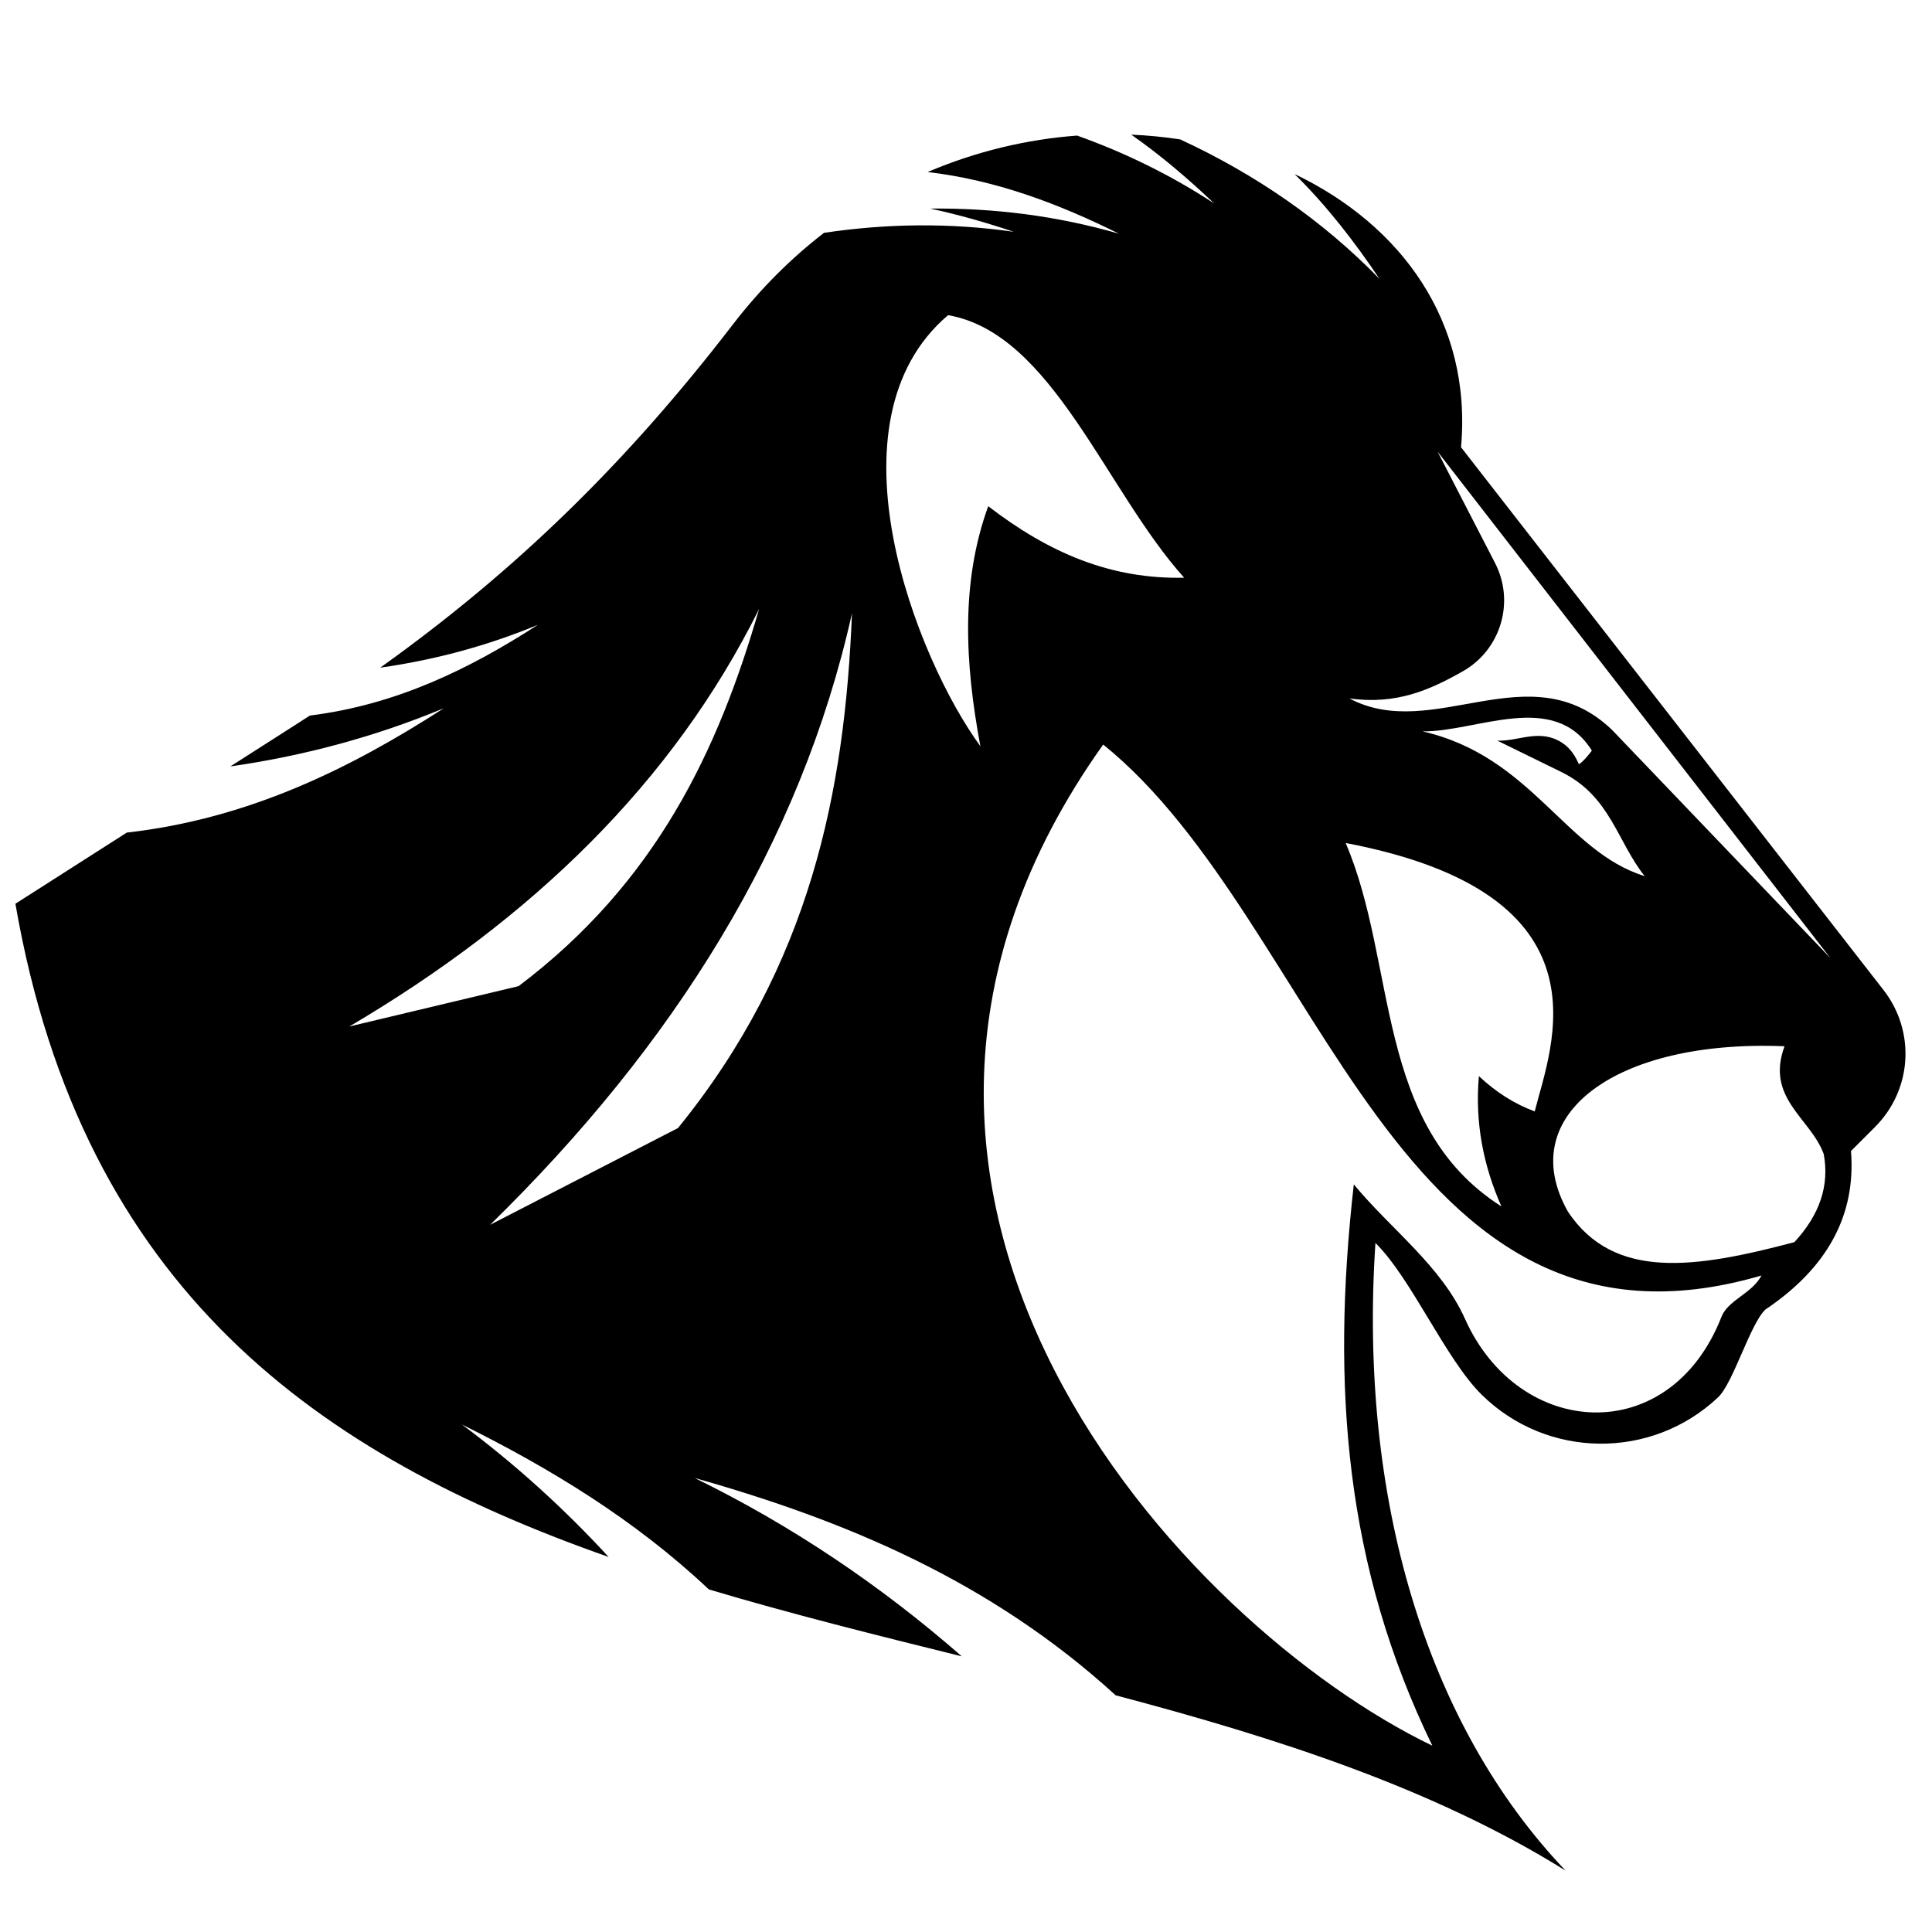
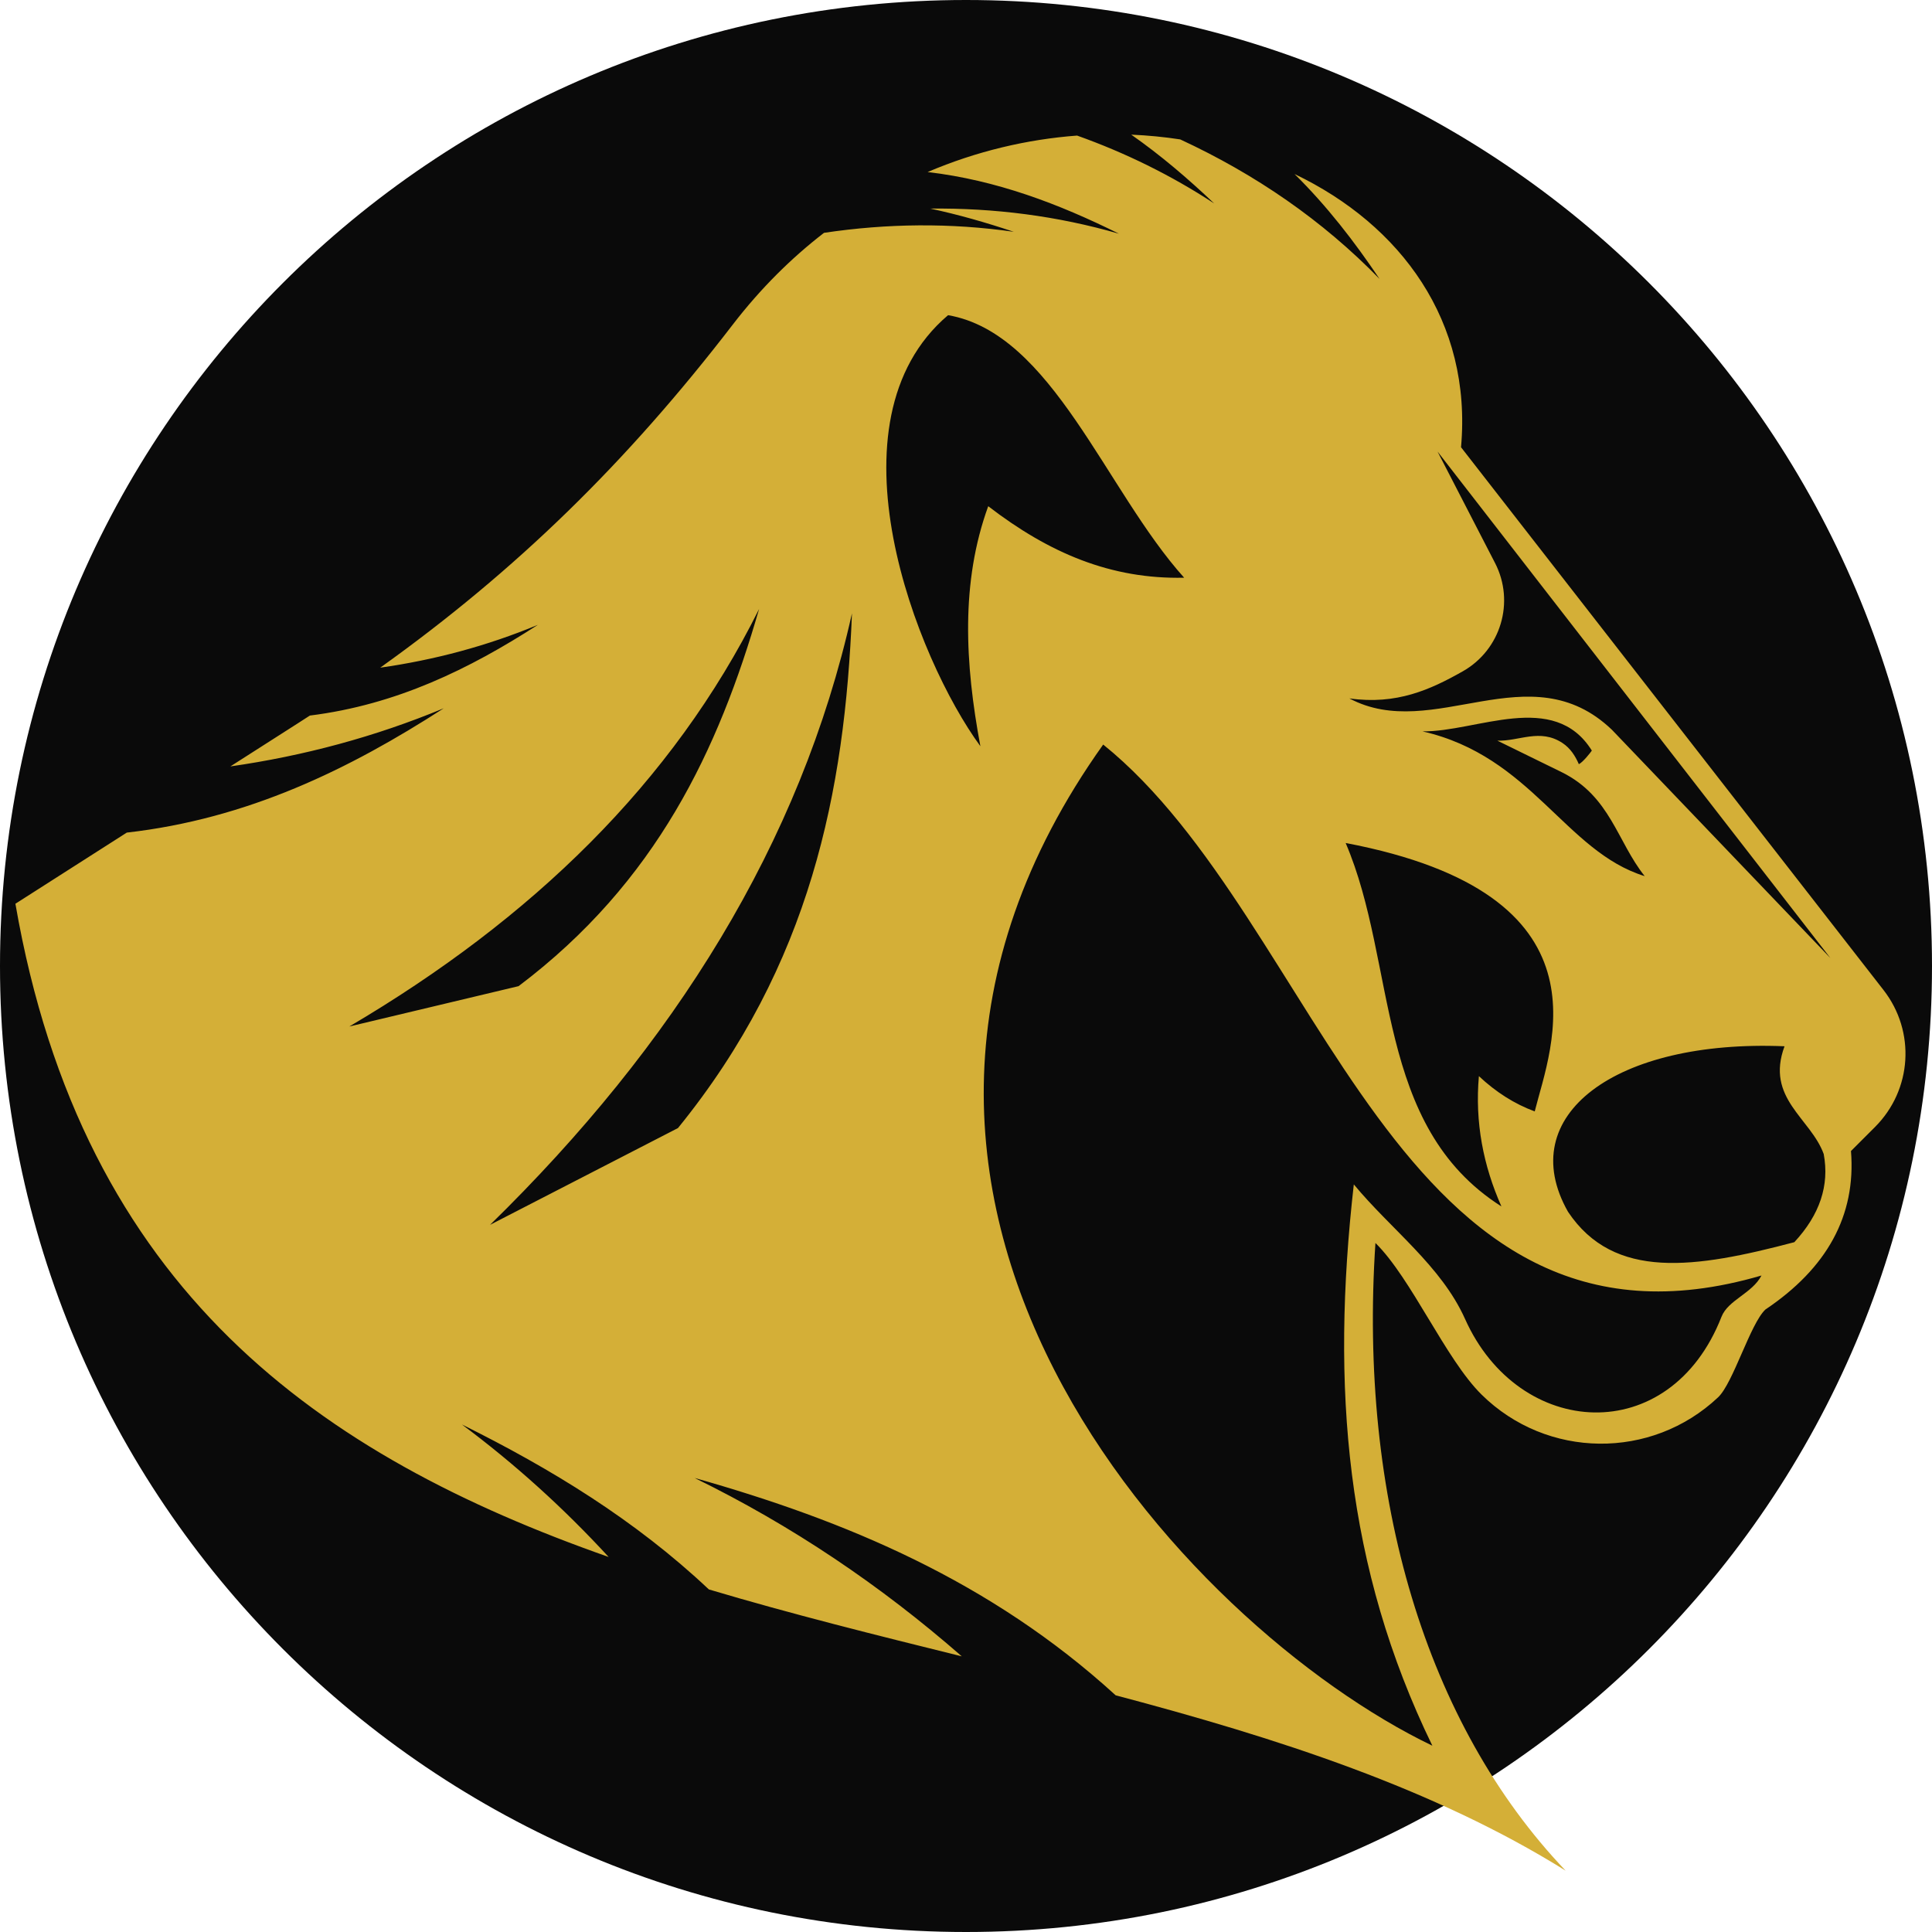
<svg xmlns="http://www.w3.org/2000/svg" viewBox="0 0 660 660">
+   <circle cx="330" cy="330" r="330" fill="#0A0A0A" />
  <g transform="translate(660, 660) scale(-1, -1)">
-     <path fill="currentColor" fill-rule="evenodd" d="m 428.398,274.635 c -45.335,55.757 -57.022,115.276 -59.444,175.842 17.552,-78.618 60.789,-147.473 123.632,-208.899 -21.397,11.02 -42.79,22.039 -64.188,33.057 m 54.446,48.482 c -47.223,35.635 -68.293,80.905 -82.161,128.844 29.518,-59.387 77.649,-105.908 139.98,-142.627 -19.274,4.594 -38.544,9.186 -57.819,13.783 m -448.123,9.61 c 44.731,57.67 89.463,115.343 134.194,173.014 -6.549,-12.688 -13.098,-25.38 -19.644,-38.071 -6.863,-13.303 -1.984,-29.654 11.048,-37.019 11,-6.218 22.557,-11.521 38.716,-9.241 -28.722,-15.28 -61.632,16.118 -89.687,-10.709 C 84.471,384.709 59.597,358.717 34.721,332.727 M 170.685,63.642 C 255.129,104.244 393.12,251.264 283.133,405.651 208.17,345.19 183.404,187.682 58.247,224.27 c 3.204,-6.151 11.415,-8.349 13.669,-14.113 17.631,-45.061 69.207,-41.804 87.594,-0.754 8.129,18.151 25.34,30.659 38.008,45.991 7.871,-69.478 2.766,-130.888 -26.833,-191.752 m -46.347,182.384 c -15.729,-23.538 -43.505,-19.299 -77.306,-10.375 -8.697,9.37 -12.043,19.407 -10.04,30.12 4.463,12.27 19.968,19.018 13.387,36.809 57.782,2.401 92.642,-23.649 73.959,-56.554 m 22.756,1.842 c 43.504,27.662 35.474,82.77 53.209,124.153 -92.14,-17.514 -70.164,-69.497 -64.587,-91.693 6.925,2.551 13.267,6.601 19.073,12.048 1.382,-15.765 -1.487,-30.528 -7.695,-44.508 M 98.146,360.699 c 9.44,11.83 11.691,27.26 28.319,35.499 l 22.021,10.788 c -7.423,-0.272 -14.53,4.295 -22.266,-0.82 -2.682,-1.775 -4.351,-4.39 -5.577,-7.218 -1.338,0.593 -4.097,4.09 -4.438,4.642 12.932,20.758 39.401,6.328 57.867,6.563 -37.314,-8.48 -48.767,-41.074 -75.926,-49.454 m 157.33,101.946 c 26.884,29.894 45.07,83.549 80.65,89.685 42.839,-36.367 10.709,-117.576 -11.039,-147.249 5.273,28.264 6.784,55.957 -2.68,81.991 -20.804,-16.007 -41.943,-24.988 -66.931,-24.427 M 654.735,351.267 616.69,375.571 c -41.278,4.689 -75.876,21.566 -108.28,42.467 23.499,-9.748 47.821,-16.267 72.891,-19.857 l -22.987,14.686 c -1.401,0.895 -2.783,1.793 -4.167,2.688 -29.593,3.689 -54.516,15.912 -77.88,30.983 17.352,-7.2 35.318,-11.998 53.838,-14.621 -46.439,33.19 -84.184,70.056 -120.425,117.19 -9.463,12.304 -19.972,22.714 -31.173,31.355 -21.607,3.22 -43.214,3.46 -64.827,0.353 9.389,3.138 18.883,5.873 28.549,7.93 -21.924,0.231 -43.434,-2.508 -64.486,-8.584 20.5,10.174 41.834,18.315 65.371,21.068 -16.708,7.13 -34.032,11.177 -51.063,12.457 -16.473,-5.873 -32.106,-13.544 -46.825,-23.182 8.917,8.47 18.241,16.446 28.322,23.496 -5.663,-0.238 -11.252,-0.787 -16.738,-1.625 -25.733,-11.939 -48.581,-27.625 -68.089,-47.666 8.606,12.791 18.001,24.963 29.047,35.843 -36.285,-17.34 -60.725,-50.31 -56.879,-93.337 C 112.786,445.414 64.68,383.617 16.578,321.813 5.536,307.624 6.773,287.698 19.484,274.984 c 2.73,-2.729 5.462,-5.461 8.194,-8.192 -1.768,-22.115 8.257,-40.066 29.242,-54.149 5.161,-4.867 10.995,-25.122 16.152,-29.984 22.787,-21.471 58.491,-21.068 80.784,0.913 12.312,12.136 23.959,39.672 36.273,51.811 5.782,-86.873 -17.216,-164.374 -64.979,-214.432 45.014,28.077 98.391,45.268 153.723,59.906 42.778,39.045 92.217,59.669 143.842,74.251 -33.2,-16.241 -63.53,-36.686 -91.27,-60.935 29.114,7.212 58.206,14.44 86.396,22.856 25.196,23.741 54.036,41.296 84.357,56.345 -18.216,-13.574 -34.888,-28.7 -50.123,-45.263 98.171,34.519 179.727,90.672 202.66,223.156" />
+     <path fill="#D4AF37" fill-rule="evenodd" d="m 428.398,274.635 c -45.335,55.757 -57.022,115.276 -59.444,175.842 17.552,-78.618 60.789,-147.473 123.632,-208.899 -21.397,11.02 -42.79,22.039 -64.188,33.057 m 54.446,48.482 c -47.223,35.635 -68.293,80.905 -82.161,128.844 29.518,-59.387 77.649,-105.908 139.98,-142.627 -19.274,4.594 -38.544,9.186 -57.819,13.783 m -448.123,9.61 c 44.731,57.67 89.463,115.343 134.194,173.014 -6.549,-12.688 -13.098,-25.38 -19.644,-38.071 -6.863,-13.303 -1.984,-29.654 11.048,-37.019 11,-6.218 22.557,-11.521 38.716,-9.241 -28.722,-15.28 -61.632,16.118 -89.687,-10.709 C 84.471,384.709 59.597,358.717 34.721,332.727 M 170.685,63.642 C 255.129,104.244 393.12,251.264 283.133,405.651 208.17,345.19 183.404,187.682 58.247,224.27 c 3.204,-6.151 11.415,-8.349 13.669,-14.113 17.631,-45.061 69.207,-41.804 87.594,-0.754 8.129,18.151 25.34,30.659 38.008,45.991 7.871,-69.478 2.766,-130.888 -26.833,-191.752 m -46.347,182.384 c -15.729,-23.538 -43.505,-19.299 -77.306,-10.375 -8.697,9.37 -12.043,19.407 -10.04,30.12 4.463,12.27 19.968,19.018 13.387,36.809 57.782,2.401 92.642,-23.649 73.959,-56.554 m 22.756,1.842 c 43.504,27.662 35.474,82.77 53.209,124.153 -92.14,-17.514 -70.164,-69.497 -64.587,-91.693 6.925,2.551 13.267,6.601 19.073,12.048 1.382,-15.765 -1.487,-30.528 -7.695,-44.508 M 98.146,360.699 c 9.44,11.83 11.691,27.26 28.319,35.499 l 22.021,10.788 c -7.423,-0.272 -14.53,4.295 -22.266,-0.82 -2.682,-1.775 -4.351,-4.39 -5.577,-7.218 -1.338,0.593 -4.097,4.09 -4.438,4.642 12.932,20.758 39.401,6.328 57.867,6.563 -37.314,-8.48 -48.767,-41.074 -75.926,-49.454 m 157.33,101.946 c 26.884,29.894 45.07,83.549 80.65,89.685 42.839,-36.367 10.709,-117.576 -11.039,-147.249 5.273,28.264 6.784,55.957 -2.68,81.991 -20.804,-16.007 -41.943,-24.988 -66.931,-24.427 M 654.735,351.267 616.69,375.571 c -41.278,4.689 -75.876,21.566 -108.28,42.467 23.499,-9.748 47.821,-16.267 72.891,-19.857 l -22.987,14.686 c -1.401,0.895 -2.783,1.793 -4.167,2.688 -29.593,3.689 -54.516,15.912 -77.88,30.983 17.352,-7.2 35.318,-11.998 53.838,-14.621 -46.439,33.19 -84.184,70.056 -120.425,117.19 -9.463,12.304 -19.972,22.714 -31.173,31.355 -21.607,3.22 -43.214,3.46 -64.827,0.353 9.389,3.138 18.883,5.873 28.549,7.93 -21.924,0.231 -43.434,-2.508 -64.486,-8.584 20.5,10.174 41.834,18.315 65.371,21.068 -16.708,7.13 -34.032,11.177 -51.063,12.457 -16.473,-5.873 -32.106,-13.544 -46.825,-23.182 8.917,8.47 18.241,16.446 28.322,23.496 -5.663,-0.238 -11.252,-0.787 -16.738,-1.625 -25.733,-11.939 -48.581,-27.625 -68.089,-47.666 8.606,12.791 18.001,24.963 29.047,35.843 -36.285,-17.34 -60.725,-50.31 -56.879,-93.337 C 112.786,445.414 64.68,383.617 16.578,321.813 5.536,307.624 6.773,287.698 19.484,274.984 c 2.73,-2.729 5.462,-5.461 8.194,-8.192 -1.768,-22.115 8.257,-40.066 29.242,-54.149 5.161,-4.867 10.995,-25.122 16.152,-29.984 22.787,-21.471 58.491,-21.068 80.784,0.913 12.312,12.136 23.959,39.672 36.273,51.811 5.782,-86.873 -17.216,-164.374 -64.979,-214.432 45.014,28.077 98.391,45.268 153.723,59.906 42.778,39.045 92.217,59.669 143.842,74.251 -33.2,-16.241 -63.53,-36.686 -91.27,-60.935 29.114,7.212 58.206,14.44 86.396,22.856 25.196,23.741 54.036,41.296 84.357,56.345 -18.216,-13.574 -34.888,-28.7 -50.123,-45.263 98.171,34.519 179.727,90.672 202.66,223.156" />
  </g>
</svg>
